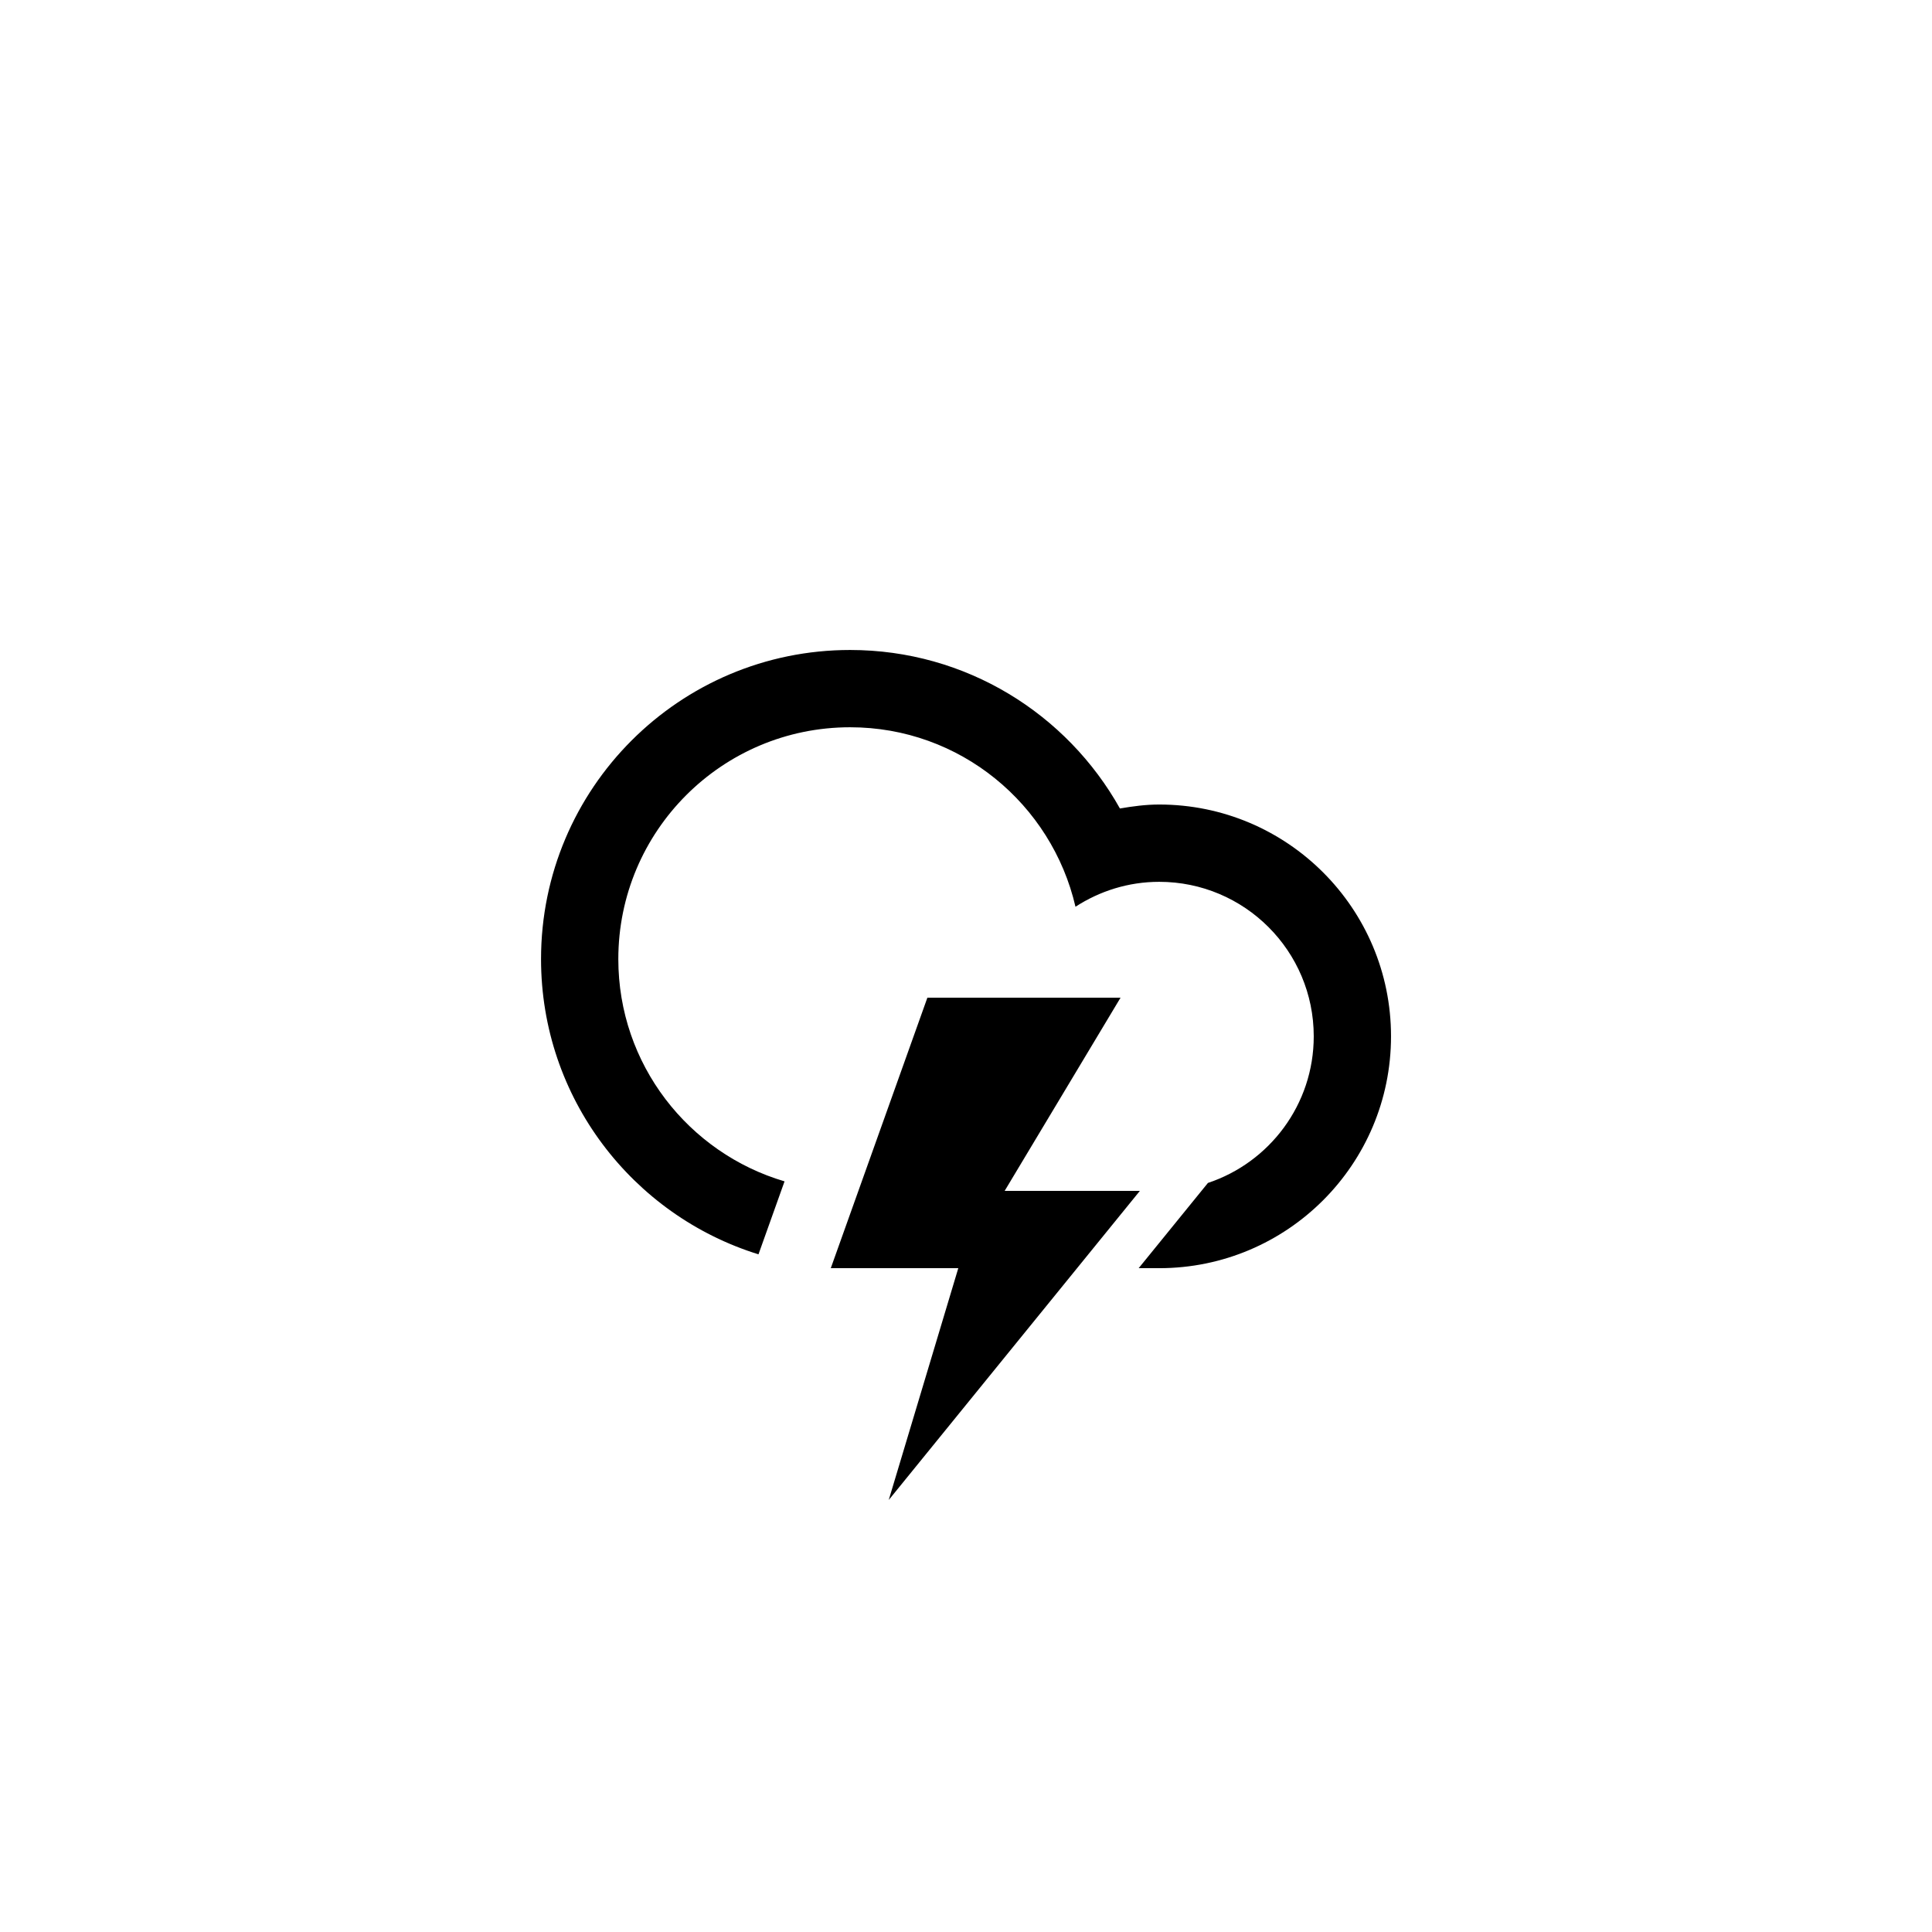
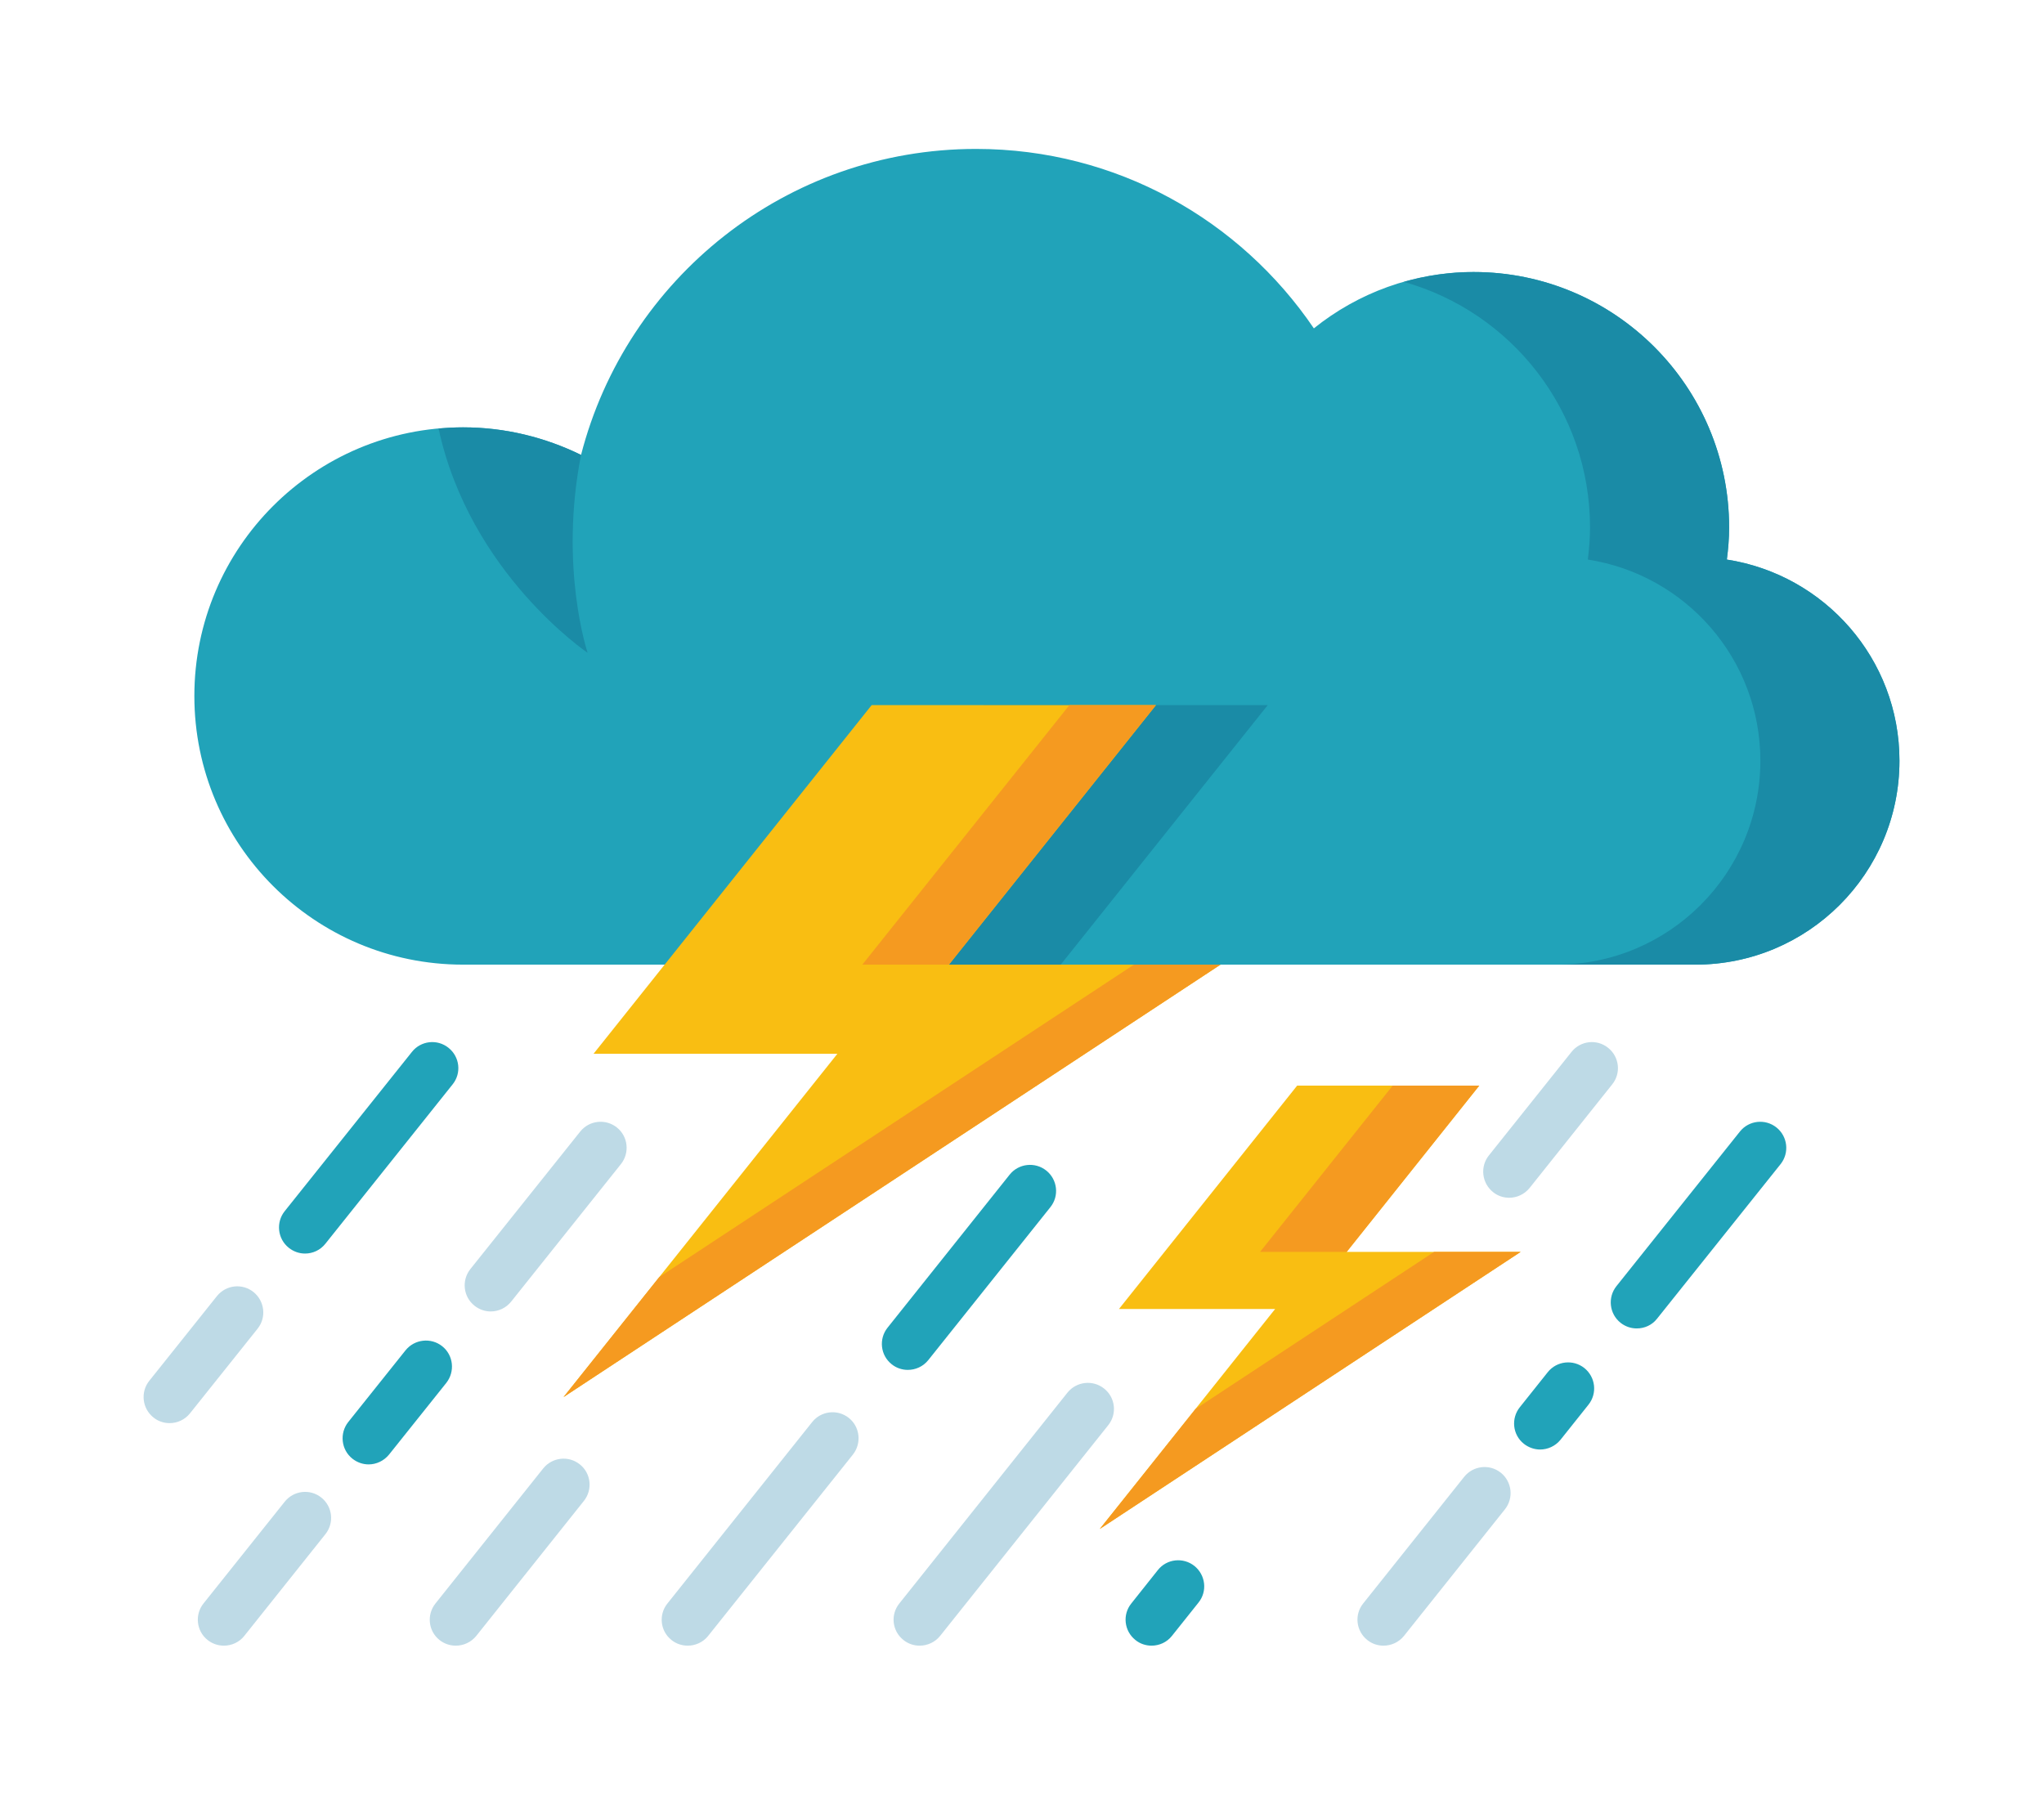
- <svg xmlns="http://www.w3.org/2000/svg" version="1.1" id="Layer_1" x="0px" y="0px" width="100px" height="100px" viewBox="0 0 100 100" enable-background="new 0 0 100 100" xml:space="preserve">
-   <path fill-rule="evenodd" clip-rule="evenodd" d="M59.999,65.641c-0.28,0-0.649,0-1.062,0l3.585-4.412  c3.181-1.057,5.477-4.053,5.477-7.588c0-4.418-3.581-7.998-7.999-7.998c-1.601,0-3.083,0.48-4.333,1.29  c-1.232-5.316-5.974-9.29-11.665-9.29c-6.626,0-11.998,5.372-11.998,12c0,5.446,3.632,10.038,8.604,11.504l-1.349,3.777  c-6.52-2.021-11.255-8.098-11.255-15.282c0-8.835,7.163-15.999,15.998-15.999c6.004,0,11.229,3.312,13.965,8.204  c0.664-0.114,1.337-0.205,2.033-0.205c6.627,0,11.999,5.371,11.999,11.998S66.626,65.641,59.999,65.641z M48.001,51.641h9.998  l-5.999,10h6.999L46.001,77.639l3.6-11.998h-6.6L48.001,51.641z" />
+ <svg xmlns="http://www.w3.org/2000/svg" width="100%" height="100%" viewBox="0 0 872 766" version="1.1" xml:space="preserve" style="fill-rule:evenodd;clip-rule:evenodd;stroke-linejoin:round;stroke-miterlimit:2;">
+   <g transform="matrix(1,0,0,1,-9648.51,-1904.32)">
+     <g id="_15" transform="matrix(0.714264,0,0,0.683291,6727.54,1773.75)">
+       <rect x="4089.49" y="191.094" width="1220.26" height="1120.61" style="fill:none;" />
+       <g>
+         <g transform="matrix(54.5483,0,0,57.0209,245.253,-1159.57)">
+           <path d="M89.382,29.815C89.397,29.7 89.407,29.583 89.407,29.464C89.407,27.919 88.154,26.666 86.609,26.666C85.947,26.666 85.339,26.898 84.86,27.283C84.056,26.098 82.701,25.318 81.162,25.318C79.08,25.318 77.332,26.742 76.836,28.669C76.446,28.478 76.008,28.367 75.544,28.367C73.919,28.367 72.602,29.684 72.602,31.309C72.602,32.934 73.919,34.251 75.544,34.251L89.038,34.251C90.272,34.251 91.272,33.251 91.272,32.018C91.272,30.902 90.452,29.981 89.382,29.815Z" style="fill:rgb(33,163,185);fill-rule:nonzero;" />
+         </g>
+         <g transform="matrix(54.5483,0,0,57.0209,245.253,-1159.57)">
+           <path d="M81.242,31.409L78.975,34.251L82.088,34.251L84.355,31.409L81.242,31.409Z" style="fill:rgb(26,139,166);fill-rule:nonzero;" />
+         </g>
+         <g transform="matrix(54.5483,0,0,57.0209,245.253,-1159.57)">
+           <path d="M89.382,29.815C89.397,29.7 89.407,29.583 89.407,29.464C89.407,27.919 88.154,26.666 86.609,26.666C86.344,26.666 86.089,26.705 85.846,26.774C87.022,27.105 87.884,28.183 87.884,29.464C87.884,29.583 87.874,29.7 87.86,29.815C88.93,29.981 89.749,30.902 89.749,32.018C89.749,33.251 88.75,34.251 87.517,34.251L89.038,34.251C90.272,34.251 91.272,33.251 91.272,32.018C91.272,30.902 90.452,29.981 89.382,29.815Z" style="fill:rgb(26,139,166);fill-rule:nonzero;" />
+         </g>
+         <g transform="matrix(54.5483,0,0,57.0209,245.253,-1159.57)">
+           <path d="M75.544,28.367C75.453,28.367 75.365,28.373 75.276,28.38C75.618,29.966 76.908,30.836 76.908,30.836C76.908,30.836 76.594,29.902 76.836,28.669C76.446,28.478 76.008,28.367 75.544,28.367Z" style="fill:rgb(26,139,166);fill-rule:nonzero;" />
+         </g>
+         <g transform="matrix(54.5483,0,0,57.0209,245.253,-1159.57)">
+           <path d="M86.671,35.576L84.677,35.576L82.726,38.022L84.436,38.022L82.516,40.431L87.124,37.397L85.219,37.397L86.671,35.576Z" style="fill:rgb(249,190,18);fill-rule:nonzero;" />
+         </g>
+         <g transform="matrix(54.5483,0,0,57.0209,245.253,-1159.57)">
+           <path d="M83.131,31.409L80.018,31.409L76.973,35.227L79.643,35.227L76.644,38.987L83.838,34.251L80.864,34.251L83.131,31.409Z" style="fill:rgb(249,190,18);fill-rule:nonzero;" />
+         </g>
+         <g transform="matrix(54.5483,0,0,57.0209,245.253,-1159.57)">
+           <path d="M85.219,37.397L86.671,35.576L85.723,35.576L84.271,37.397L85.219,37.397Z" style="fill:rgb(245,154,32);fill-rule:nonzero;" />
+         </g>
+         <g transform="matrix(54.5483,0,0,57.0209,245.253,-1159.57)">
+           <path d="M86.176,37.397L83.564,39.117L82.516,40.431L87.124,37.397L86.176,37.397Z" style="fill:rgb(245,154,32);fill-rule:nonzero;" />
+         </g>
+         <g transform="matrix(54.5483,0,0,57.0209,245.253,-1159.57)">
+           <path d="M80.864,34.251L83.131,31.409L82.183,31.409L79.916,34.251L80.864,34.251Z" style="fill:rgb(245,154,32);fill-rule:nonzero;" />
+         </g>
+         <g transform="matrix(54.5483,0,0,57.0209,245.253,-1159.57)">
+           <path d="M82.89,34.251L77.692,37.673L76.644,38.987L83.838,34.251L82.89,34.251Z" style="fill:rgb(245,154,32);fill-rule:nonzero;" />
+         </g>
+         <g transform="matrix(54.5483,0,0,57.0209,245.253,-1159.57)">
+           <path d="M72.331,39.272C72.269,39.272 72.205,39.252 72.154,39.21C72.031,39.112 72.01,38.932 72.108,38.809L72.849,37.881C72.948,37.758 73.126,37.738 73.249,37.836C73.372,37.935 73.393,38.114 73.295,38.237L72.554,39.165C72.497,39.236 72.414,39.272 72.331,39.272Z" style="fill:rgb(190,218,230);fill-rule:nonzero;" />
+         </g>
+         <g transform="matrix(54.5483,0,0,57.0209,245.253,-1159.57)">
+           <path d="M73.814,37.415C73.751,37.415 73.689,37.394 73.636,37.352C73.513,37.254 73.493,37.074 73.591,36.951L74.984,35.207C75.082,35.083 75.262,35.063 75.385,35.162C75.508,35.26 75.529,35.439 75.43,35.562L74.037,37.307C73.981,37.378 73.898,37.415 73.814,37.415Z" style="fill:rgb(33,163,185);fill-rule:nonzero;" />
+         </g>
+         <g transform="matrix(54.5483,0,0,57.0209,245.253,-1159.57)">
+           <path d="M72.925,41.709C72.863,41.709 72.8,41.689 72.747,41.647C72.624,41.549 72.604,41.37 72.702,41.247L73.591,40.133C73.69,40.009 73.869,39.989 73.992,40.087C74.116,40.186 74.135,40.365 74.037,40.488L73.148,41.603C73.092,41.673 73.009,41.709 72.925,41.709Z" style="fill:rgb(190,218,230);fill-rule:nonzero;" />
+         </g>
+         <g transform="matrix(54.5483,0,0,57.0209,245.253,-1159.57)">
+           <path d="M74.51,39.724C74.448,39.724 74.385,39.703 74.332,39.661C74.209,39.563 74.19,39.383 74.287,39.26L74.914,38.475C75.013,38.352 75.193,38.332 75.316,38.43C75.439,38.528 75.458,38.707 75.361,38.831L74.734,39.616C74.677,39.686 74.594,39.724 74.51,39.724Z" style="fill:rgb(33,163,185);fill-rule:nonzero;" />
+         </g>
+         <g transform="matrix(54.5483,0,0,57.0209,245.253,-1159.57)">
+           <path d="M75.847,38.049C75.784,38.049 75.722,38.028 75.669,37.986C75.546,37.888 75.526,37.709 75.624,37.585L76.827,36.079C76.925,35.956 77.105,35.936 77.228,36.034C77.351,36.132 77.371,36.311 77.273,36.435L76.071,37.941C76.014,38.012 75.931,38.049 75.847,38.049Z" style="fill:rgb(190,218,230);fill-rule:nonzero;" />
+         </g>
+         <g transform="matrix(54.5483,0,0,57.0209,245.253,-1159.57)">
+           <path d="M75.464,41.709C75.402,41.709 75.339,41.689 75.286,41.647C75.163,41.549 75.144,41.37 75.242,41.247L76.421,39.769C76.52,39.645 76.7,39.625 76.823,39.724C76.946,39.822 76.965,40.001 76.867,40.124L75.688,41.603C75.631,41.673 75.548,41.709 75.464,41.709Z" style="fill:rgb(190,218,230);fill-rule:nonzero;" />
+         </g>
+         <g transform="matrix(54.5483,0,0,57.0209,245.253,-1159.57)">
+           <path d="M78.004,41.709C77.942,41.709 77.878,41.689 77.826,41.647C77.703,41.549 77.683,41.37 77.782,41.247L79.367,39.26C79.465,39.137 79.645,39.117 79.768,39.215C79.891,39.313 79.91,39.493 79.813,39.616L78.227,41.603C78.171,41.673 78.087,41.709 78.004,41.709Z" style="fill:rgb(190,218,230);fill-rule:nonzero;" />
+         </g>
+         <g transform="matrix(54.5483,0,0,57.0209,245.253,-1159.57)">
+           <path d="M80.414,38.689C80.352,38.689 80.289,38.669 80.237,38.627C80.114,38.529 80.094,38.35 80.192,38.227L81.529,36.551C81.627,36.428 81.807,36.408 81.93,36.506C82.053,36.604 82.074,36.784 81.975,36.907L80.638,38.582C80.581,38.653 80.498,38.689 80.414,38.689Z" style="fill:rgb(33,163,185);fill-rule:nonzero;" />
+         </g>
+         <g transform="matrix(54.5483,0,0,57.0209,245.253,-1159.57)">
+           <path d="M80.543,41.709C80.481,41.709 80.418,41.689 80.366,41.647C80.242,41.549 80.222,41.37 80.321,41.247L82.162,38.938C82.261,38.815 82.441,38.795 82.564,38.894C82.687,38.992 82.707,39.171 82.609,39.294L80.767,41.603C80.71,41.673 80.627,41.709 80.543,41.709Z" style="fill:rgb(190,218,230);fill-rule:nonzero;" />
+         </g>
+         <g transform="matrix(54.5483,0,0,57.0209,245.253,-1159.57)">
+           <path d="M83.083,41.709C83.021,41.709 82.957,41.689 82.906,41.647C82.783,41.549 82.762,41.37 82.861,41.247L83.152,40.881C83.249,40.758 83.429,40.738 83.552,40.836C83.675,40.935 83.696,41.114 83.597,41.237L83.306,41.602C83.25,41.673 83.166,41.709 83.083,41.709Z" style="fill:rgb(33,163,185);fill-rule:nonzero;" />
+         </g>
+         <g transform="matrix(54.5483,0,0,57.0209,245.253,-1159.57)">
+           <path d="M86.999,36.804C86.937,36.804 86.873,36.784 86.822,36.742C86.699,36.643 86.678,36.464 86.776,36.341L87.681,35.207C87.78,35.083 87.959,35.063 88.082,35.162C88.205,35.26 88.226,35.439 88.127,35.562L87.222,36.697C87.165,36.767 87.082,36.804 86.999,36.804Z" style="fill:rgb(190,218,230);fill-rule:nonzero;" />
+         </g>
+         <g transform="matrix(54.5483,0,0,57.0209,245.253,-1159.57)">
+           <path d="M85.622,41.709C85.56,41.709 85.497,41.689 85.445,41.647C85.322,41.549 85.301,41.37 85.4,41.247L86.506,39.86C86.605,39.737 86.784,39.717 86.907,39.815C87.03,39.914 87.05,40.093 86.952,40.216L85.846,41.603C85.789,41.673 85.706,41.709 85.622,41.709Z" style="fill:rgb(190,218,230);fill-rule:nonzero;" />
+         </g>
+         <g transform="matrix(54.5483,0,0,57.0209,245.253,-1159.57)">
+           <path d="M87.337,39.561C87.276,39.561 87.212,39.54 87.159,39.498C87.036,39.4 87.017,39.221 87.115,39.098L87.421,38.714C87.519,38.591 87.699,38.571 87.822,38.669C87.945,38.768 87.965,38.947 87.867,39.07L87.561,39.454C87.504,39.524 87.421,39.561 87.337,39.561Z" style="fill:rgb(33,163,185);fill-rule:nonzero;" />
+         </g>
+         <g transform="matrix(54.5483,0,0,57.0209,245.253,-1159.57)">
+           <path d="M88.396,38.235C88.333,38.235 88.271,38.215 88.218,38.173C88.095,38.075 88.075,37.895 88.173,37.772L89.525,36.079C89.623,35.956 89.802,35.936 89.925,36.034C90.048,36.132 90.069,36.311 89.971,36.435L88.618,38.128C88.563,38.199 88.48,38.235 88.396,38.235Z" style="fill:rgb(33,163,185);fill-rule:nonzero;" />
+         </g>
+       </g>
+     </g>
+   </g>
</svg>
